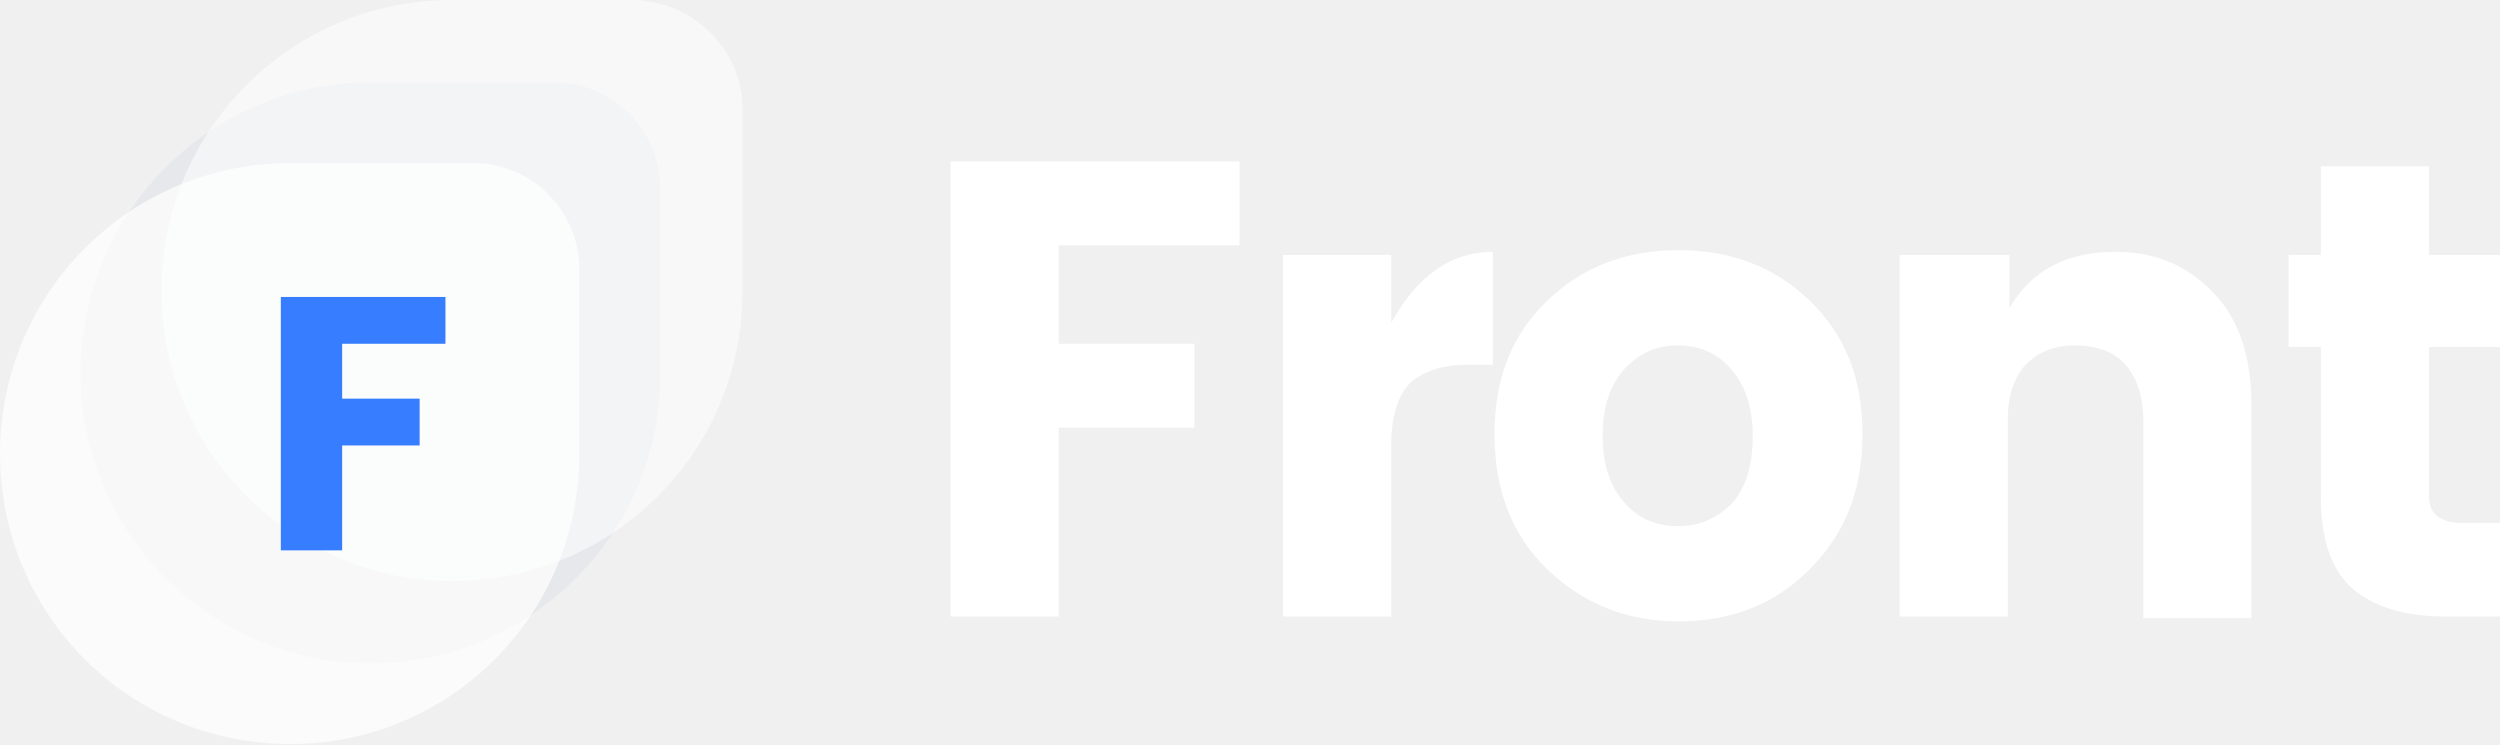
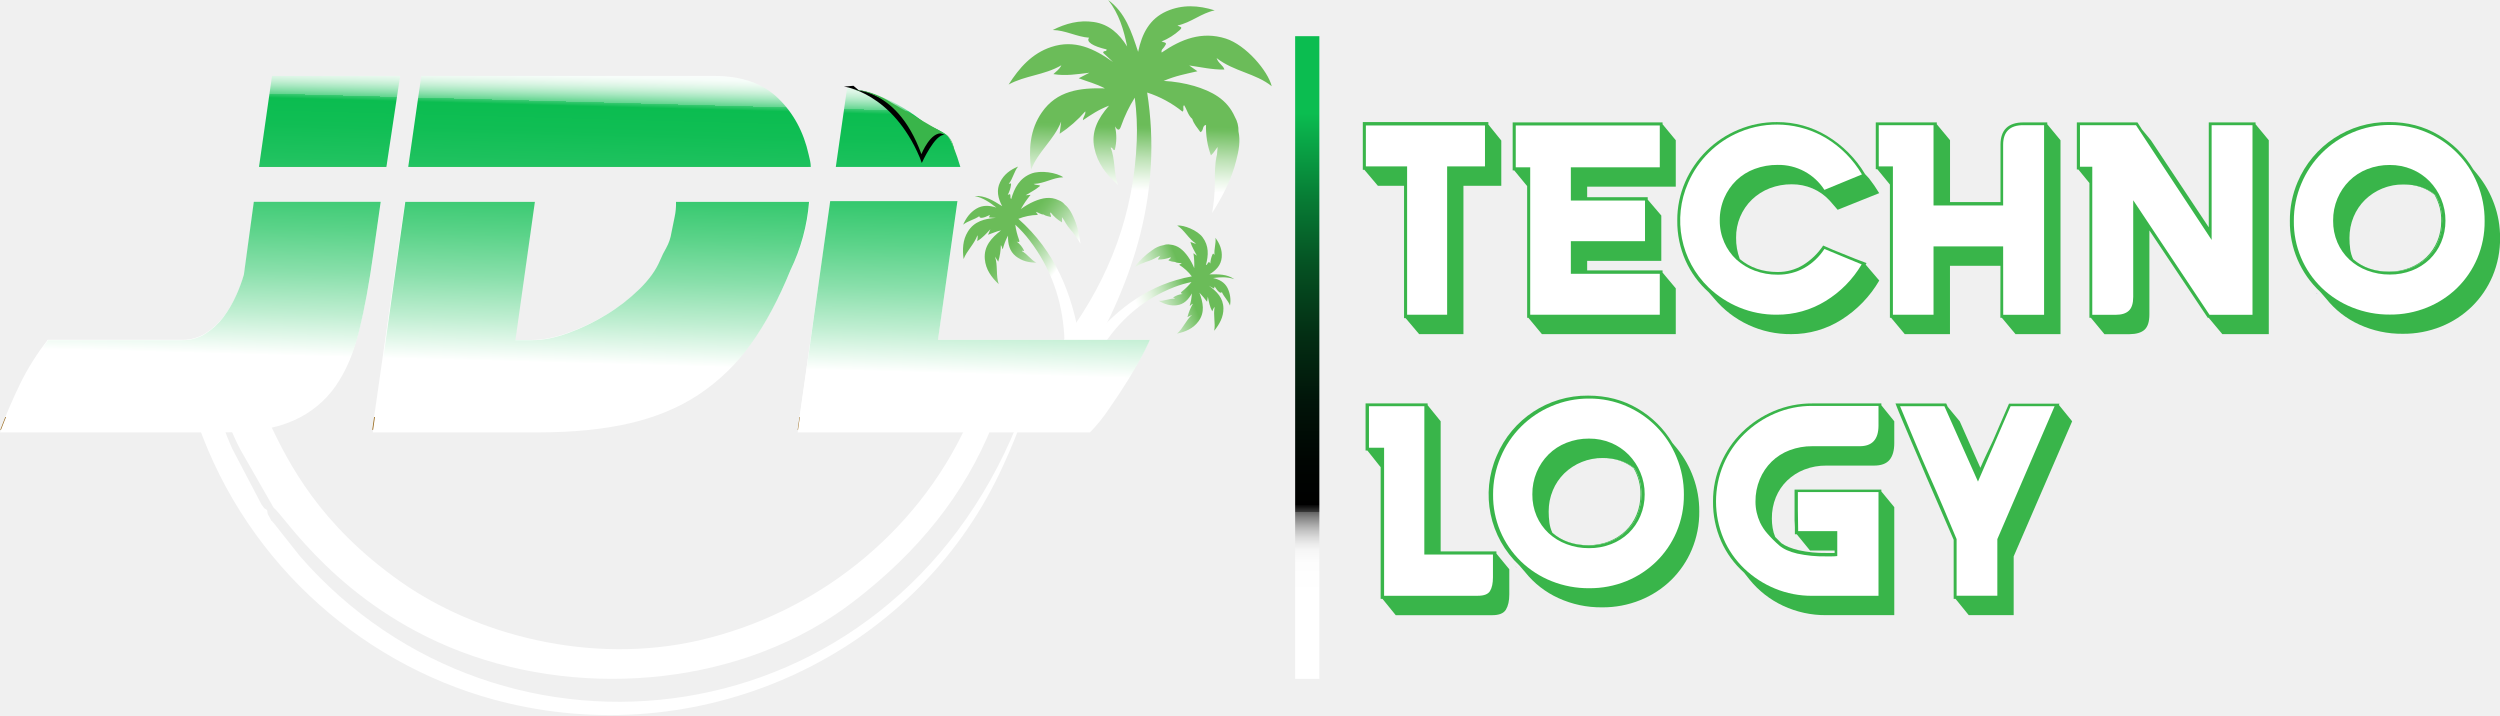
- <svg xmlns="http://www.w3.org/2000/svg" version="1.1" id="Layer_1" x="0px" y="0px" viewBox="0 0 154.9 46.1" style="enable-background:new 0 0 154.9 46.1;" xml:space="preserve">
-   <style type="text/css">
- 	.st0{fill:#FFFFFF;}
- 	.st1{opacity:0.65;fill:#E1E4EA;enable-background:new    ;}
- 	.st2{opacity:0.5;fill:#FFFFFF;enable-background:new    ;}
- 	.st3{opacity:0.7;fill:#FFFFFF;enable-background:new    ;}
- 	.st4{fill:#377DFF;}
- </style>
-   <path class="st0" d="M58.9,38.2V10h17.9v5.2H65.6v6.1H74v5.2h-8.4v11.7H58.9z" />
-   <path class="st0" d="M86.2,15.8V20c1.6-2.9,3.7-4.4,6.3-4.4v7h-1.6c-1.5,0-2.7,0.4-3.5,1.1c-0.8,0.8-1.2,2.1-1.2,3.9v10.6h-6.7V15.8  H86.2z" />
-   <path class="st0" d="M95.9,35.3c-2.2-2.1-3.3-4.9-3.3-8.4c0-3.5,1.1-6.2,3.3-8.3c2.2-2.1,4.9-3.1,8.1-3.1s5.9,1,8.1,3.1  s3.3,4.8,3.3,8.3s-1.1,6.2-3.3,8.4s-4.9,3.2-8.1,3.2S98.1,37.4,95.9,35.3z M107.3,31.2c0.9-1,1.3-2.4,1.3-4.2s-0.5-3.2-1.4-4.2  s-2-1.4-3.3-1.4s-2.3,0.5-3.2,1.4c-0.9,1-1.4,2.3-1.4,4.2s0.5,3.2,1.4,4.2s2,1.4,3.3,1.4S106.4,32.1,107.3,31.2z" />
-   <path class="st0" d="M124.5,15.8v3.3c1.4-2.4,3.6-3.5,6.6-3.5c2.5,0,4.5,0.9,6.1,2.6s2.3,4,2.3,7v13.1h-6.7V26  c0-1.4-0.4-2.6-1.1-3.4c-0.7-0.8-1.8-1.2-3.1-1.2s-2.3,0.4-3.1,1.2c-0.7,0.8-1.1,1.9-1.1,3.4v12.2h-6.7V15.8H124.5z" />
-   <path class="st0" d="M152.5,32.4h2.4v5.8h-3.4c-2.5,0-4.4-0.6-5.7-1.7c-1.3-1.1-2-3-2-5.7v-9.3h-2v-5.7h2v-5.5h6.7v5.5h4.4v5.7h-4.4  v9.3C150.5,31.8,151.2,32.4,152.5,32.4z" />
-   <path class="st1" d="M23,41.1L23,41.1c-9.9,0-18-8-18-18l0,0c0-9.9,8-18,18-18h11.3c3.7,0,6.6,3,6.6,6.6v11.4  C41,33,32.9,41.1,23,41.1z" />
-   <path class="st2" d="M28,36L28,36c-9.9,0-18-8-18-18l0,0c0-9.9,8-18,18-18h11.3C43,0.1,46,3.1,46,6.7v11.4C46,28,38,36,28,36z" />
-   <path class="st3" d="M18,46.1L18,46.1c-10,0-18-8-18-18l0,0c0-9.9,8-18,18-18h11.3c3.7,0,6.6,3,6.6,6.6v11.4  C35.9,38.1,27.9,46.1,18,46.1z" />
-   <path class="st4" d="M17.4,34.1V18.4h10.2v2.9h-6.4v3.4H26v2.9h-4.8v6.5H17.4z" />
+ <svg xmlns="http://www.w3.org/2000/svg" xmlns:xlink="http://www.w3.org/1999/xlink" id="Capa_1" data-name="Capa 1" viewBox="0 0 1651.98 472.51">
+   <defs>
+     <style>.cls-1{fill:url(#Degradado_sin_nombre_30);}.cls-2{fill:url(#Degradado_sin_nombre_33);}.cls-3{fill:url(#Degradado_sin_nombre_27);}.cls-15,.cls-4{fill:#fff;}.cls-11,.cls-12,.cls-13,.cls-4{fill-rule:evenodd;}.cls-5{fill:url(#Degradado_sin_nombre_3);}.cls-6{fill:url(#Degradado_sin_nombre_3-2);}.cls-7{fill:url(#Degradado_sin_nombre_3-3);}.cls-8{fill:url(#Degradado_sin_nombre_3-4);}.cls-9{fill:url(#Degradado_sin_nombre_3-5);}.cls-10{fill:none;}.cls-11{fill:url(#Degradado_sin_nombre_43);}.cls-13,.cls-14{fill:#39b54a;}.cls-16{fill:#345597;}.cls-17{fill:url(#Degradado_sin_nombre_18);}</style>
+     <linearGradient id="Degradado_sin_nombre_30" x1="849.39" y1="473.05" x2="910.91" y2="520.45" gradientUnits="userSpaceOnUse">
+       <stop offset="0" stop-color="#6bbc59" />
+       <stop offset="0.06" stop-color="#76c165" />
+       <stop offset="0.16" stop-color="#93ce86" />
+       <stop offset="0.3" stop-color="#c1e3ba" />
+       <stop offset="0.46" stop-color="#fff" />
+     </linearGradient>
+     <linearGradient id="Degradado_sin_nombre_33" x1="901.42" y1="531.24" x2="989.33" y2="496.99" gradientUnits="userSpaceOnUse">
+       <stop offset="0.26" stop-color="#fff" />
+       <stop offset="0.3" stop-color="#f7fbf6" />
+       <stop offset="0.38" stop-color="#e2f2de" />
+       <stop offset="0.47" stop-color="#bee2b7" />
+       <stop offset="0.57" stop-color="#8ecc81" />
+       <stop offset="0.64" stop-color="#6bbc59" />
+     </linearGradient>
+     <linearGradient id="Degradado_sin_nombre_27" x1="929.16" y1="323.59" x2="922.7" y2="564.34" gradientUnits="userSpaceOnUse">
+       <stop offset="0.01" stop-color="#6bbc59" />
+       <stop offset="0.29" stop-color="#6bbc59" />
+       <stop offset="0.34" stop-color="#6bbc59" />
+       <stop offset="0.35" stop-color="#6fbe5e" />
+       <stop offset="0.43" stop-color="#bce1b4" />
+       <stop offset="0.49" stop-color="#ecf7ea" />
+       <stop offset="0.52" stop-color="#fff" />
+     </linearGradient>
+     <linearGradient id="Degradado_sin_nombre_3" x1="817.44" y1="598.25" x2="817.44" y2="462.32" gradientUnits="userSpaceOnUse">
+       <stop offset="0" stop-color="#98681a" />
+       <stop offset="0" stop-color="#d4d4d4" />
+       <stop offset="0" stop-color="#fff" />
+       <stop offset="0" />
+       <stop offset="0" stop-color="#fff" />
+       <stop offset="0.05" stop-color="#fff" />
+       <stop offset="0.12" stop-color="#fff" />
+       <stop offset="1" stop-color="#fff" />
+     </linearGradient>
+     <linearGradient id="Degradado_sin_nombre_3-2" x1="576.91" y1="429.55" x2="576.91" y2="375.9" xlink:href="#Degradado_sin_nombre_3" />
+     <linearGradient id="Degradado_sin_nombre_3-3" x1="564.65" y1="598.25" x2="564.65" y2="462.32" xlink:href="#Degradado_sin_nombre_3" />
+     <linearGradient id="Degradado_sin_nombre_3-4" x1="217.77" y1="106.56" x2="217.77" y2="52.91" xlink:href="#Degradado_sin_nombre_3" />
+     <linearGradient id="Degradado_sin_nombre_3-5" x1="300.11" y1="598.25" x2="300.11" y2="462.32" xlink:href="#Degradado_sin_nombre_3" />
+     <linearGradient id="Degradado_sin_nombre_43" x1="560.99" y1="318.07" x2="553.53" y2="596.04" gradientUnits="userSpaceOnUse">
+       <stop offset="0.13" stop-color="#fff" />
+       <stop offset="0.18" stop-color="#fdfefe" />
+       <stop offset="0.2" stop-color="#f6fdf9" />
+       <stop offset="0.21" stop-color="#ebf9f0" />
+       <stop offset="0.22" stop-color="#daf5e4" />
+       <stop offset="0.23" stop-color="#c4efd4" />
+       <stop offset="0.24" stop-color="#a8e8c1" />
+       <stop offset="0.25" stop-color="#88dfaa" />
+       <stop offset="0.26" stop-color="#62d58f" />
+       <stop offset="0.26" stop-color="#39c971" />
+       <stop offset="0.27" stop-color="#0bbd50" />
+       <stop offset="0.33" stop-color="#10be54" />
+       <stop offset="0.41" stop-color="#1fc25f" />
+       <stop offset="0.49" stop-color="#38c970" />
+       <stop offset="0.58" stop-color="#5bd389" />
+       <stop offset="0.68" stop-color="#88dfaa" />
+       <stop offset="0.78" stop-color="#bfeed1" />
+       <stop offset="0.88" stop-color="#fefffe" />
+       <stop offset="0.88" stop-color="#fff" />
+     </linearGradient>
+     <linearGradient id="Degradado_sin_nombre_18" x1="863.82" y1="448.6" x2="863.82" y2="23.91" gradientUnits="userSpaceOnUse">
+       <stop offset="0.13" stop-color="#fff" />
+       <stop offset="0.18" stop-color="#fdfdfd" />
+       <stop offset="0.2" stop-color="#f6f6f6" />
+       <stop offset="0.21" stop-color="#ebebeb" />
+       <stop offset="0.22" stop-color="#dadada" />
+       <stop offset="0.23" stop-color="#c4c4c4" />
+       <stop offset="0.24" stop-color="#a8a8a8" />
+       <stop offset="0.25" stop-color="#888" />
+       <stop offset="0.26" stop-color="#626262" />
+       <stop offset="0.26" stop-color="#373737" />
+       <stop offset="0.27" stop-color="#090909" />
+       <stop offset="0.27" />
+       <stop offset="0.34" stop-color="#000502" />
+       <stop offset="0.43" stop-color="#011409" />
+       <stop offset="0.53" stop-color="#032d13" />
+       <stop offset="0.64" stop-color="#055022" />
+       <stop offset="0.75" stop-color="#077d35" />
+       <stop offset="0.86" stop-color="#0ab24c" />
+       <stop offset="0.88" stop-color="#0bbd50" />
+     </linearGradient>
+   </defs>
+   <path class="cls-1" d="M849.39,488.88c.5-.63,1.1.35,1.51-.28a16.08,16.08,0,0,0-4.82-5.91c1.89.6,1.92-.08,1.42-1.41a45.36,45.36,0,0,1-2.44-9.85,81.14,81.14,0,0,1,9.44,10.36c14.2,18.54,21.55,39.57,22.93,62.81.08,1.38.13,2.76.17,4.14,3.43-.19,6.79-.51,10.13-.67-5.09-31.22-16.33-59-40.64-80.48A35.92,35.92,0,0,1,859.86,465c.08-1-1-1.05-1-2,1.69.5,3.09,1.74,4.9,1.73,1.45,1,3.16,1.15,4.78,1.63.58-1.08-1-2-.11-3a26.27,26.27,0,0,0,7.53,6.58,20.92,20.92,0,0,0-.07-3.48l1.38,2a38.81,38.81,0,0,0,5.46,7.64,59.32,59.32,0,0,1,5.45,8c-.85-6.3-2.12-12.47-4.92-18.23-1.35-2.86-2.86-5.62-5.42-7.62a8.94,8.94,0,0,0-3.93-2.88c-5.61-2.8-11.07-1.57-16.46.71a44.67,44.67,0,0,0-8.69,5.06,59,59,0,0,1,6.42-9.38l-3.25.25c3.23-2,6.62-3.67,9.61-6.25-1.17-.84-2.65-.22-4.31-1.25,7.15-.22,12.84-4.28,19.55-4.39-4.13-3-15-4.93-21.31-2.36-7.54,3-11,9.35-13.08,16.74-.74-.56-.45-1.26-.5-1.84-.16-1.62-.12-1.62-1.81-.88a19.94,19.94,0,0,0,2.18-6.64c.21-1.56-.61-.76-1.51-.64,2.82-3.58,3.39-8,6.16-11.46-5.12,2.08-9.37,5.21-11.84,10.25-2.59,5.29-1.54,10.49,1.34,15.93-5.91-3.71-11.35-7.15-18.17-6.72,5.51,1.16,10,4.18,14.33,7.66-4.6-1.53-9.09-1.81-13.39.8-4,2.45-6.66,6.12-8.56,10.48,3.2-2.58,7.34-3.24,10.67-5.61,0,1.68,2.64,1.38,6.77-.7.63.66-.72.78-.15,1.56l4.33.25c-7.43.56-14.24,2.23-18.48,9.05-3.49,5.59-3.65,11.79-2.84,18.16,2.19-5.65,6.95-9.69,9.15-15.72.39,1.53-.05,2.54-.15,3.85,3.44-2,5.85-4.8,8.68-7.79l-1.53,3.61c2.84-.95,5.38-2.23,8.6-2.88-6.43,5-11.47,10.5-10.73,19,.59,6.81,4.36,12,9.19,16.54-2-5.92-.47-12.3-2.47-18.22l2.14,3.36a40.52,40.52,0,0,0,1.74-10.9c.83.66.53,1.74,1.24,2.71a39.28,39.28,0,0,1,3.5-9.05c-.16,5.63,1,10.28,5.12,13.62,3.93,3.14,8.56,4.23,13.56,4.26C855.29,494.63,853.1,490.86,849.39,488.88Z" transform="translate(-174.18 -322.98)" />
+   <path class="cls-2" d="M950.47,520.34c-.09-.69-1-.23-1-.88a13.85,13.85,0,0,1,6.22-2.23c-1.67-.4-1.39-.92-.42-1.68a39.28,39.28,0,0,0,6.24-6.21,70.9,70.9,0,0,0-11.65,3.45c-18.84,7.39-33.74,19.69-45.21,36.32-.68,1-1.34,2-2,3-2.45-1.69-4.79-3.43-7.19-5,17.81-20.89,38.61-36.45,66.26-41.5a30.86,30.86,0,0,0-8.3-7.61c.37-.75,1.22-.32,1.59-1-1.47-.39-3.06-.1-4.4-.91a14.27,14.27,0,0,1-4.27-.94c.06-1.06,1.61-1,1.43-2.16a23,23,0,0,1-8.54,1.51,18.78,18.78,0,0,1,1.62-2.56l-1.93.87a33.39,33.39,0,0,1-7.47,3.22,52.67,52.67,0,0,0-7.62,3.47,51.47,51.47,0,0,1,11.84-11.31,17.23,17.23,0,0,1,7.44-3.23,7.72,7.72,0,0,1,4.2-.38c5.42.45,8.89,3.81,11.86,7.91a38.05,38.05,0,0,1,4.15,7.66,51.46,51.46,0,0,0-.52-9.84l2.28,1.64c-1.49-2.93-3.24-5.7-4.3-8.95,1.25-.09,2.07,1,3.76,1-5.19-3.37-7.58-8.94-12.49-12,4.42-.4,13.29,3.06,16.83,7.81,4.2,5.64,3.91,11.86,2.14,18.29.81-.09.9-.74,1.2-1.14.85-1.14.82-1.15,1.74.15a17.32,17.32,0,0,1,1.37-5.9c.55-1.25.79-.29,1.41.2-.48-3.92,1.11-7.49.59-11.26,2.85,3.84,4.59,8.06,4.15,12.91-.46,5.09-3.58,8.47-8.15,11.22,6-.1,11.61-.21,16.46,3.16-4.6-1.6-9.29-1.39-14-.74,4.08.93,7.54,2.74,9.54,6.6a18.86,18.86,0,0,1,1.62,11.61c-1.21-3.35-4-5.69-5.37-8.94-.73,1.26-2.57-.17-4.69-3.56-.77.21.18.91-.59,1.22L973,511.8c5.25,3.76,9.53,8.05,9.61,15,.06,5.71-2.61,10.38-6.07,14.75.92-5.18-.79-10.3.29-15.76-1,1-1.1,1.9-1.61,2.92-1.64-3-2.18-6.19-2.92-9.68-.19,1.3-.32,2.22-.49,3.36a59.29,59.29,0,0,0-5.07-6c2.49,6.63,3.76,12.94-.6,18.91-3.5,4.78-8.61,6.92-14.24,8.15,4.17-3.48,5.88-8.91,10-12.42l-3.09,1.54a35,35,0,0,1,3.61-8.87c-.91.12-1.17,1.06-2.14,1.45a33.65,33.65,0,0,0,1.48-8.28c-2.41,4.25-5.32,7.21-9.91,7.81-4.32.57-8.23-.7-12-2.92C943.51,522,946.83,520.15,950.47,520.34Z" transform="translate(-174.18 -322.98)" />
+   <path class="cls-3" d="M908.08,420.55c1.61-.34,1.27,2,2.73,1.53a32.58,32.58,0,0,0,.14-15.57c2.18,3.4,3.14,2.38,4.07-.35a92.58,92.58,0,0,1,9-18.65,166.79,166.79,0,0,1,1.32,28.57c-1.88,47.63-17.76,90.24-45.89,128.53-1.68,2.28-3.4,4.51-5.15,6.72,5.65,4.17,11.33,8,16.79,12.16,32.71-55.67,51.28-113.93,41.13-179.37a73.11,73.11,0,0,1,23.37,12.64c1.38-1.4-.23-3,1-4.32,2,3,2.59,6.75,5.43,9.1,1,3.43,3.47,5.92,5.39,8.8,2.32-.95,1-4.37,3.7-4.83a54.19,54.19,0,0,0,3.24,20.16c2-1.82,2.94-3.74,4.45-5.56l-.45,4.95c-1.52,6.3-1.43,12.71-1.4,19.13a120.34,120.34,0,0,1-1.83,19.61c6.88-11,12.92-22.34,16-35,1.62-6.26,2.83-12.55,1.43-19a18,18,0,0,0-2.4-9.63c-5.17-11.73-15.35-16.9-26.78-20.36a90.28,90.28,0,0,0-20.24-3.37c7.61-3.31,14.67-4.62,22.3-6.37l-5.42-3.83c7.66,1.07,15.18,2.85,23.24,2.71-.75-2.86-3.88-3.82-5.15-7.6,11.52,9,25.76,10,36.43,18.6-2.53-10.15-17.07-27.25-30.38-31.49-15.81-5-29.43.38-42.37,9.25-.44-1.86.94-2.57,1.6-3.55,1.88-2.76,1.94-2.72-1.67-3.75a40.75,40.75,0,0,0,12.06-7.58c2.37-2.18,0-2-1.53-3,9.09-1.94,15.82-8.22,24.62-10-10.76-3.4-21.51-4-31.95.65-11,4.93-16.1,14.48-18.67,26.76-4.44-13.52-8.51-26-19.78-34.24,7.14,9,10.3,19.63,12.52,30.71-5.22-8.39-11.93-14.69-22.07-16.2-9.54-1.41-18.44.92-27.1,5.3,8.38.12,15.74,4.49,24.06,5.1-2.24,2.61,2.36,5.61,11.54,7.73.13,1.87-2.15.29-2.26,2.25l6.48,6.05c-12.41-8.82-25.28-15.06-40.83-9.9-12.76,4.24-21.1,13.76-28.14,24.81,10.81-6,23.54-6.14,34.86-12.73-1.37,2.91-3.39,3.91-5.25,5.84,8,1.32,15.45.09,23.78-.92L887,374.69c5.68,2.21,11.35,3.52,17.25,6.69-16.68-.46-31.71,1.55-41.62,15.84-7.95,11.45-8.76,24.47-7.13,37.94,4.51-11.94,15.29-19.91,19.88-31.83-.31,2.46-.62,4.92-1,8.07a81.92,81.92,0,0,0,16.94-14.84c.45,2.12-1.44,3.42-1.57,5.87,5.4-3.63,10.37-7.05,17.28-9.64-7.59,8.63-11.91,17.39-9.71,28,2.07,10.06,7.92,17.81,15.73,24.39C909.85,437.27,911.33,428.5,908.08,420.55Z" transform="translate(-174.18 -322.98)" />
+   <path class="cls-4" d="M813.09,603.41C779.4,676.72,712,728.66,636.31,746.1c-71.93,16.56-147.79-3.58-197.92-39.1-53.5-37.87-73.54-78.18-86-104.27l-27.1.11a144.55,144.55,0,0,0,8,17.72l21.75,38c6.77,4.72,42.91,64.17,123.39,94.91,83.33,31.83,188.08,22.16,259.94-33.14,42.34-32.59,73.23-70.42,91.75-116.87Z" transform="translate(-174.18 -322.98)" />
+   <path class="cls-4" d="M350.69,660.06c-3.19-2.4-.66.28-3.76-3.8l-19.32-36.85C325.18,614,323,608.46,321,602.86l-16.07.08c33,94.18,112.18,162.6,204.27,184.56,132.37,31.56,268.66-32.61,325.52-151.87,3.47-7.3,9.34-20.12,13.67-32.22h-2.08C760.82,813.69,505.58,843.52,372.4,690.54l-17.13-21.63c-2.87-3.64-.54.45-2.95-4.09C350.69,661.79,351.22,663.41,350.69,660.06Z" transform="translate(-174.18 -322.98)" />
+   <path class="cls-5" d="M701.25,607.05H894.64a105.16,105.16,0,0,0,12.18-14.76c4.72-6.62,9.14-13.21,13.27-19.83s7.48-12.41,10.06-17.4,3.72-7.48,3.43-7.48H793.93l13-91.21H722.79Z" transform="translate(-174.18 -322.98)" />
+   <path class="cls-6" d="M707.11,425.09q-4.93-22.45-20-37t-41.52-14.54H453.94L445.4,433h263a21.9,21.9,0,0,0-.43-3.95C707.72,427.89,707.44,426.56,707.11,425.09Z" transform="translate(-174.18 -322.98)" />
+   <path class="cls-7" d="M696.87,500.87a123.5,123.5,0,0,0,12.26-44.5H621.47a40.65,40.65,0,0,1-.9,9.91c-.75,3.39-1.45,6.83-2.14,10.36a30.26,30.26,0,0,1-3.5,10.14,64.83,64.83,0,0,0-4,7.93q-4,9.69-13.86,19.16a123.12,123.12,0,0,1-22.25,17,139,139,0,0,1-25.53,12.12q-13.1,4.63-23.67,4.64H514.17l13-91.21H441.72L420.17,607.05h109.7q34.38,0,60.37-5.95t45.67-18.73a132,132,0,0,0,34.43-32.81Q685.12,529.51,696.87,500.87Z" transform="translate(-174.18 -322.98)" />
+   <polygon class="cls-8" points="171.66 110.04 254.91 110.04 263.88 50.57 180.18 50.57 171.66 110.04" />
+   <path class="cls-9" d="M174.36,607.05h148q28.22,0,45.67-7.71a66,66,0,0,0,27.89-22.48q10.43-14.73,15.76-36.56a505.15,505.15,0,0,0,9.28-50l4.89-33.93h-83.7l-6.64,48a95.93,95.93,0,0,1-5.14,13.66,78.28,78.28,0,0,1-8.36,14.1,44.66,44.66,0,0,1-11.91,11,28.14,28.14,0,0,1-15.33,4.4h-89a163.75,163.75,0,0,0-18.3,29.07Q180.2,591.64,174.36,607.05Z" transform="translate(-174.18 -322.98)" />
+   <path class="cls-10" d="M701.25,607.05H894.64a105.16,105.16,0,0,0,12.18-14.76c4.72-6.62,9.14-13.21,13.27-19.83s7.48-12.41,10.06-17.4,3.72-7.48,3.43-7.48H793.93l13-91.21H722.79Z" transform="translate(-174.18 -322.98)" />
+   <path class="cls-10" d="M707.11,425.09q-4.93-22.45-20-37t-41.52-14.54H453.94L445.4,433h263a21.9,21.9,0,0,0-.43-3.95C707.72,427.89,707.44,426.56,707.11,425.09Z" transform="translate(-174.18 -322.98)" />
+   <path class="cls-10" d="M696.87,500.87a123.5,123.5,0,0,0,12.26-44.5H621.47a40.65,40.65,0,0,1-.9,9.91c-.75,3.39-1.45,6.83-2.14,10.36a30.26,30.26,0,0,1-3.5,10.14,64.83,64.83,0,0,0-4,7.93q-4,9.69-13.86,19.16a123.12,123.12,0,0,1-22.25,17,139,139,0,0,1-25.53,12.12q-13.1,4.63-23.67,4.64H514.17l13-91.21H441.72L420.17,607.05h109.7q34.38,0,60.37-5.95t45.67-18.73a132,132,0,0,0,34.43-32.81Q685.12,529.51,696.87,500.87Z" transform="translate(-174.18 -322.98)" />
+   <polygon class="cls-10" points="171.66 110.04 254.91 110.04 263.88 50.57 180.18 50.57 171.66 110.04" />
+   <path class="cls-10" d="M174.36,607.05h148q28.22,0,45.67-7.71a66,66,0,0,0,27.89-22.48q10.43-14.73,15.76-36.56a505.15,505.15,0,0,0,9.28-50l4.89-33.93h-83.7l-6.64,48a95.93,95.93,0,0,1-5.14,13.66,78.28,78.28,0,0,1-8.36,14.1,44.66,44.66,0,0,1-11.91,11,28.14,28.14,0,0,1-15.33,4.4h-89a163.75,163.75,0,0,0-18.3,29.07Q180.2,591.64,174.36,607.05Z" transform="translate(-174.18 -322.98)" />
+   <path class="cls-11" d="M734.06,380.31l-7.59,53h82.31c-2.4-8.32-6.1-18.17-8.47-20.53-3.46-3.47-13.59-7.27-13.59-7.27C766.29,388.33,746.44,382.36,734.06,380.31ZM701.28,608.7H894.42a108.89,108.89,0,0,0,12.32-15.17c4.77-6.81,9.24-13.58,13.42-20.38s7.56-12.76,10.17-17.89,3.76-7.68,3.47-7.68H794l12.85-91.68H722.76Zm7.29-183.42q-5-22.71-20.25-37.41t-42-14.71H452.56l-8.63,60.14h266a21.5,21.5,0,0,0-.43-4C709.18,428.11,708.91,426.76,708.57,425.28Zm-12,76.08a125.92,125.92,0,0,0,12.23-45H620.88a41.29,41.29,0,0,1-.89,9.93c-.74,3.4-1.44,6.85-2.12,10.38a30,30,0,0,1-3.46,10.16,66.81,66.81,0,0,0-3.95,7.94q-4,9.72-13.71,19.21a122.25,122.25,0,0,1-22,17,137.47,137.47,0,0,1-25.25,12.14q-12.94,4.65-23.4,4.65H514.76l12.87-91.4H442L420.49,608.7H530q34.27,0,60.23-6t45.57-18.94a132.38,132.38,0,0,0,34.36-33.17Q684.81,530.3,696.57,501.36ZM345.32,433.3h84.19l9.07-60.14H353.93ZM174.18,608.7h148.3q28.15,0,45.57-7.8a66.14,66.14,0,0,0,27.84-22.72q10.39-14.89,15.72-37t9.26-50.55l4.88-34.3H341.9l-6.57,48.13a97.59,97.59,0,0,1-5.09,13.69A77.62,77.62,0,0,1,322,532.31a44.64,44.64,0,0,1-11.77,11A27.49,27.49,0,0,1,295,547.77H206a166.85,166.85,0,0,0-18.51,29.78Q180.1,592.9,174.18,608.7Z" transform="translate(-174.18 -322.98)" />
+   <path class="cls-12" d="M731.81,380.19S763.72,384,781.93,427l1.37,3.67s8.8-19.44,15.09-18.53a35.16,35.16,0,0,0-5.5-2.4,29.61,29.61,0,0,1-7-1.94c-3.43-1.49-8.36-4.13-8.36-4.13s-21.1-20.18-35.84-21l-3.56-3Z" transform="translate(-174.18 -322.98)" />
+   <path class="cls-13" d="M733.89,382.44s32-4.74,49.15,42.4c0,0,6.09-15.21,13.92-13.62s7.81,15.68,7.81,15.68,1.28-11.4-6.62-15.76-34.88-20.3-34.88-20.3S749.35,381,733.89,382.44Z" transform="translate(-174.18 -322.98)" />
+   <polygon class="cls-14" points="983.5 80.67 983.5 82.3 992.04 92.87 992.04 122.76 967.03 122.76 967.03 220.78 937.74 220.78 928.8 210.21 927.78 210.21 927.78 122.76 910.49 122.76 901.55 112.19 900.53 112.19 900.53 80.67 983.5 80.67" />
+   <polygon class="cls-15" points="902.56 82.91 902.56 109.95 929.81 109.95 929.81 207.97 956.25 207.97 956.25 109.95 981.26 109.95 981.26 82.91 902.56 82.91" />
+   <polygon class="cls-14" points="1048.78 130.29 1088.8 130.29 1088.8 131.91 1097.78 142.43 1097.78 172.38 1048.78 172.38 1048.78 178.69 1098.6 178.69 1098.6 180.12 1107.34 190.54 1107.34 220.78 1018.88 220.78 1009.93 210 1009.12 210 1009.12 122.97 1000.58 112.6 999.56 112.6 999.56 80.87 1098.6 80.87 1098.6 82.09 1107.34 92.67 1107.34 123.37 1048.78 123.37 1048.78 130.29" />
+   <polygon class="cls-15" points="1087.01 159.37 1087.01 132.52 1038 132.52 1038 110.56 1096.77 110.56 1096.77 82.91 1001.6 82.91 1001.6 110.56 1011.15 110.56 1011.15 207.97 1096.77 207.97 1096.77 180.92 1038 180.92 1038 159.37 1087.01 159.37" />
+   <path class="cls-14" d="M1303.28,516.11A62.08,62.08,0,0,1,1288,495.26a63.43,63.43,0,0,1-5.49-26.53,62.53,62.53,0,0,1,5.18-25.42,65.87,65.87,0,0,1,35.08-34.57,65,65,0,0,1,25.62-5.09,63.48,63.48,0,0,1,32.95,9.05A73.26,73.26,0,0,1,1406.58,438l2.65,2.85a97,97,0,0,1,6.71,9.76l-27.45,11-5.29-6.1a32.83,32.83,0,0,0-11.29-8,34.45,34.45,0,0,0-13.72-2.75,39.71,39.71,0,0,0-14.65,2.65,35.27,35.27,0,0,0-11.59,7.35,34.51,34.51,0,0,0-10.57,25.3,38.8,38.8,0,0,0,2.44,14.09q10.17,8.56,25,8.57a32,32,0,0,0,16.78-4.58,43,43,0,0,0,13.32-12.91l6.51,2.84,14.64,5.9,7.52,2.85-.61,1,9,10.54a75.39,75.39,0,0,1-25,25.9,61.4,61.4,0,0,1-33.15,9.51,65.33,65.33,0,0,1-51-23.59Z" transform="translate(-174.18 -322.98)" />
+   <path class="cls-15" d="M1404.55,438.24a68.88,68.88,0,0,0-23.89-24.11,63.61,63.61,0,0,0-57-3.87,64.06,64.06,0,0,0-34,33.58A61.59,61.59,0,0,0,1303.28,513a65.37,65.37,0,0,0,20.23,13.14,63.46,63.46,0,0,0,24.71,4.79,60.84,60.84,0,0,0,32.23-9,69.91,69.91,0,0,0,23.9-24.25q-6.31-2.65-12.1-5t-12.51-5.2A38.53,38.53,0,0,1,1366.52,500a35.27,35.27,0,0,1-17.69,4.48,42.47,42.47,0,0,1-15.15-2.65,36.75,36.75,0,0,1-12.1-7.33,34,34,0,0,1-8-11.31,35.36,35.36,0,0,1-3-14.57,36.64,36.64,0,0,1,3-14.88,35.87,35.87,0,0,1,8-11.61,35,35,0,0,1,12.1-7.54,42.47,42.47,0,0,1,15.15-2.65,35.95,35.95,0,0,1,30.91,16.51Z" transform="translate(-174.18 -322.98)" />
+   <path class="cls-14" d="M1496.06,498.62h-33.35v45.14h-29.89l-9-10.77h-.81V444.93l-8.34-10.16h-1V403.86H1454v1.22l8.74,10.53v40.91h33.35V418.64q0-14.77,15.25-14.78H1527v1.22l8.74,10.57V543.76H1506l-9-10.77h-1Z" transform="translate(-174.18 -322.98)" />
+   <path class="cls-15" d="M1497.89,531h27V405.69h-13.73q-13.32,0-13.32,13v40.06h-46V405.69h-36.19v27.25h9.35v98h26.84V485.81h46Z" transform="translate(-174.18 -322.98)" />
+   <path class="cls-14" d="M1594.48,475.23v55.52q0,7.13-3.15,10.06t-10.06,3h-16.48L1555.85,533h-1V443.92l-7.32-8.95h-1V403.86h40.06l3,4.67,5.9,7.12,38.23,57.55V403.86h30.91v1.22l8.75,10.57V543.76h-30.71l-9-10.77h-.61Z" transform="translate(-174.18 -322.98)" />
+   <path class="cls-15" d="M1634.21,531h28.4V405.69h-27v75.85l-50-75.85h-37v27.45h8.13V531h15.46q5.89,0,8.74-2.74t2.85-9.05V455.3Z" transform="translate(-174.18 -322.98)" />
+   <path class="cls-14" d="M1117.58,590.78l8.58,10.58v86H1163v1.43l8.51,10.37v16.67q0,6.31-2.24,10t-9.15,3.66h-63.65l-8.75-10.78h-1.22v-87l-8.74-11h-1.22V589.56h41Z" transform="translate(-174.18 -322.98)" />
+   <path class="cls-15" d="M1115.38,591.39h-36.6v27.45h10v97.82h62q6.1,0,8-3.16c1.28-2.09,1.93-5.11,1.93-9V689.41h-45.35Z" transform="translate(-174.18 -322.98)" />
+   <path class="cls-16" d="M1189,702.22l.81.81a1.78,1.78,0,0,0-.41-.3A1.12,1.12,0,0,1,1189,702.22Z" transform="translate(-174.18 -322.98)" />
+   <path class="cls-14" d="M1326.66,701.41a61.3,61.3,0,0,1-15.15-20.75,63.28,63.28,0,0,1-5.38-26.23,62.61,62.61,0,0,1,5.18-25.32,64.79,64.79,0,0,1,14.13-20.64,67.88,67.88,0,0,1,20.85-13.83,64.38,64.38,0,0,1,25.52-5.08h45.55v1.22l8.54,10.58v14.43q0,7.32-3.15,11.09t-10.27,3.76H1381a39,39,0,0,0-14.54,2.63,34.32,34.32,0,0,0-11.39,7.3,32.6,32.6,0,0,0-7.42,11,36.52,36.52,0,0,0-2.64,14.08,38.63,38.63,0,0,0,.5,6.19,25.49,25.49,0,0,0,1.73,6l4.07,4.06q3.86,2.83,11.39,4.66a78.12,78.12,0,0,0,18.1,1.82h5.69v-1.63h-16.27L1361.44,676h-1.22v-4.68c0-.81,0-1.63-.1-2.44s-.11-1.49-.11-2V646.5h57.35v1.22l8.54,10.37v71.38H1381a66,66,0,0,1-28.57-6.2,62.65,62.65,0,0,1-22.07-17.19Z" transform="translate(-174.18 -322.98)" />
+   <path class="cls-15" d="M1334.19,654.53a37.6,37.6,0,0,1,2.85-14.88,35.4,35.4,0,0,1,7.82-11.63,34.3,34.3,0,0,1,11.9-7.54,41.62,41.62,0,0,1,15-2.65h31.32q12.39,0,12.4-13.63v-13h-43.72a61.44,61.44,0,0,0-24.71,5,66.5,66.5,0,0,0-20.23,13.52,62.35,62.35,0,0,0-13.73,20.06,63.27,63.27,0,0,0,0,49.21,60.48,60.48,0,0,0,13.73,19.77,65.25,65.25,0,0,0,20.23,13.14,63.6,63.6,0,0,0,24.71,4.79h43.72V648.13h-53.28v12.09q0,3.07.1,6.66t.1,7.07h25.83v16.47a32.08,32.08,0,0,1-3.66.21h-3.86a82.92,82.92,0,0,1-18.92-1.84q-7.72-1.83-11.79-5.3a74.18,74.18,0,0,1-8-8,30.76,30.76,0,0,1-4.78-7.24,32.91,32.91,0,0,1-2.24-6.63A31.7,31.7,0,0,1,1334.19,654.53Z" transform="translate(-174.18 -322.98)" />
+   <path class="cls-14" d="M1534.69,590.58l8.75,10.78-38.64,89.27v38.84h-29.69l-8.74-10.78h-1.22v-39l-17.9-41.28q-2.24-5.49-5-11.8t-5.49-12.81q-2.74-6.51-5.39-12.71t-4.68-11.49h33.55l1,2.24,7.93,9.56,13.63,30.7q2-4.68,4.06-9t4.27-9l10.58-24.4h33.35Z" transform="translate(-174.18 -322.98)" />
+   <path class="cls-15" d="M1531.85,591.39h-29.08l-21.56,49.82L1459,591.39h-29.28q4.68,11.19,9.66,23.18t9.86,23q4.47,10,9,20.64t8.85,21v37.42H1494V679.24Z" transform="translate(-174.18 -322.98)" />
+   <rect class="cls-17" x="855.82" y="23.91" width="16" height="424.69" />
+   <path class="cls-16" d="M1704.77,516.51l.81.82a1.58,1.58,0,0,0-.41-.31A1,1,0,0,1,1704.77,516.51Z" transform="translate(-174.18 -322.98)" />
+   <path class="cls-14" d="M1822.3,457.71a66.51,66.51,0,0,0-10.78-19.12l-3-3.66a65,65,0,0,0-23-22.77q-14.45-8.55-32.74-8.54a64.88,64.88,0,0,0-60.4,39.75,64.24,64.24,0,0,0-5.08,25.52,62.84,62.84,0,0,0,20.13,47l3.87,4.47a59.48,59.48,0,0,0,21.86,17.08,67.31,67.31,0,0,0,28.77,6.11,66.43,66.43,0,0,0,25.32-4.78,62.77,62.77,0,0,0,20.33-13.22,62,62,0,0,0,13.63-20,63.73,63.73,0,0,0,5-25.42A64.82,64.82,0,0,0,1822.3,457.71Zm-37.62,24.71a31.62,31.62,0,0,1-7.22,10.57,34,34,0,0,1-10.88,6.92,36.79,36.79,0,0,1-13.83,2.54q-14.64,0-24.2-8.34a22.93,22.93,0,0,1-1.93-6.51,51.6,51.6,0,0,1-.51-7.52,35.71,35.71,0,0,1,2.74-14,34,34,0,0,1,7.53-11.19,35.85,35.85,0,0,1,11.29-7.42,36.21,36.21,0,0,1,14.23-2.75q12.4,0,20.95,6.92a33.2,33.2,0,0,1,4.47,17.28A34.22,34.22,0,0,1,1784.68,482.42Z" transform="translate(-174.18 -322.98)" />
+   <path class="cls-15" d="M1811.16,444.22A62.51,62.51,0,0,0,1778,410.56a60.7,60.7,0,0,0-24.6-5,62.16,62.16,0,0,0-24.81,5,63,63,0,0,0-33.66,33.66,62.2,62.2,0,0,0-5,24.81,60.53,60.53,0,0,0,18.51,44.23,62.14,62.14,0,0,0,20.13,12.91,65.62,65.62,0,0,0,24.81,4.68,64.07,64.07,0,0,0,24.6-4.68,61.65,61.65,0,0,0,19.83-12.91,60.59,60.59,0,0,0,13.32-19.52A61.67,61.67,0,0,0,1816,469,63.36,63.36,0,0,0,1811.16,444.22Zm-25.83,38.33a31.51,31.51,0,0,1-7.22,10.58,33.82,33.82,0,0,1-10.88,6.91,36.51,36.51,0,0,1-13.82,2.54q-14.64,0-24.2-8.34a23,23,0,0,1-1.93-6.5,51.74,51.74,0,0,1-.51-7.53,35.75,35.75,0,0,1,2.74-14A33.8,33.8,0,0,1,1737,455a35.77,35.77,0,0,1,11.28-7.43,36.26,36.26,0,0,1,14.24-2.74q12.4,0,20.94,6.91A33.22,33.22,0,0,1,1788,469,34.14,34.14,0,0,1,1785.33,482.55Z" transform="translate(-174.18 -322.98)" />
+   <path class="cls-14" d="M1787.27,454.39a37.56,37.56,0,0,0-7.73-11.7,35.52,35.52,0,0,0-11.59-7.83A37.3,37.3,0,0,0,1753.3,432a39.86,39.86,0,0,0-14.84,2.74,34.74,34.74,0,0,0-11.9,7.73,36.41,36.41,0,0,0-7.82,11.69,36.93,36.93,0,0,0-2.85,14.64,35.45,35.45,0,0,0,2.85,14.44,33.55,33.55,0,0,0,7.82,11.19,35.8,35.8,0,0,0,11.9,7.32,41.27,41.27,0,0,0,14.84,2.64,39.71,39.71,0,0,0,14.65-2.64,35.2,35.2,0,0,0,11.59-7.32,34.2,34.2,0,0,0,7.73-11.29,36,36,0,0,0,2.84-14.34A36.67,36.67,0,0,0,1787.27,454.39Zm-2,28.16a31.51,31.51,0,0,1-7.22,10.58,33.93,33.93,0,0,1-10.88,6.91,36.53,36.53,0,0,1-13.83,2.54q-14.64,0-24.19-8.34a23.3,23.3,0,0,1-1.94-6.5,51.8,51.8,0,0,1-.5-7.53,35.75,35.75,0,0,1,2.74-14,33.8,33.8,0,0,1,7.53-11.18,35.77,35.77,0,0,1,11.28-7.43,36.26,36.26,0,0,1,14.24-2.74q12.39,0,20.94,6.91a33.22,33.22,0,0,1,4.48,17.29A34.14,34.14,0,0,1,1785.23,482.55Z" transform="translate(-174.18 -322.98)" />
+   <path class="cls-14" d="M1175.62,697.3l.82.81a2,2,0,0,0-.41-.3A1.13,1.13,0,0,1,1175.62,697.3Z" transform="translate(-174.18 -322.98)" />
+   <path class="cls-14" d="M1293.15,638.5a66.35,66.35,0,0,0-10.77-19.12l-3.05-3.66a65,65,0,0,0-23-22.78q-14.44-8.54-32.74-8.54a64.9,64.9,0,0,0-60.4,39.76,64.14,64.14,0,0,0,15,72.49l3.86,4.48A59.75,59.75,0,0,0,1204,718.21a67.38,67.38,0,0,0,28.78,6.1,66.15,66.15,0,0,0,25.31-4.78,62.55,62.55,0,0,0,20.34-13.22,61.63,61.63,0,0,0,13.62-20,63.7,63.7,0,0,0,5-25.42A64.53,64.53,0,0,0,1293.15,638.5Zm-37.62,24.7a31.51,31.51,0,0,1-7.22,10.58,33.93,33.93,0,0,1-10.88,6.91,36.51,36.51,0,0,1-13.82,2.54q-14.65,0-24.2-8.33a23.37,23.37,0,0,1-1.94-6.51,51.8,51.8,0,0,1-.5-7.53,35.75,35.75,0,0,1,2.74-14,33.91,33.91,0,0,1,7.53-11.18,35.74,35.74,0,0,1,11.28-7.42,36.26,36.26,0,0,1,14.24-2.75q12.39,0,20.94,6.91a33.22,33.22,0,0,1,4.48,17.29A34.14,34.14,0,0,1,1255.53,663.2Z" transform="translate(-174.18 -322.98)" />
+   <path class="cls-15" d="M1282,625a62.45,62.45,0,0,0-33.15-33.65,60.75,60.75,0,0,0-24.61-5,62.2,62.2,0,0,0-24.81,5A62.9,62.9,0,0,0,1165.8,625a62.2,62.2,0,0,0-5,24.81,60.57,60.57,0,0,0,18.5,44.23A62.38,62.38,0,0,0,1199.45,707a65.65,65.65,0,0,0,24.81,4.67,64.12,64.12,0,0,0,24.61-4.67A61.67,61.67,0,0,0,1268.7,694,60.75,60.75,0,0,0,1282,674.52a61.64,61.64,0,0,0,4.88-24.71A63.36,63.36,0,0,0,1282,625Zm-25.83,38.34a31.47,31.47,0,0,1-7.22,10.57,33.76,33.76,0,0,1-10.88,6.91,36.53,36.53,0,0,1-13.83,2.55q-14.64,0-24.2-8.34a23.25,23.25,0,0,1-1.93-6.51,51.6,51.6,0,0,1-.51-7.52,35.72,35.72,0,0,1,2.75-14,34,34,0,0,1,7.52-11.19,36.08,36.08,0,0,1,25.52-10.17q12.4,0,20.95,6.92a33.2,33.2,0,0,1,4.47,17.28A34.22,34.22,0,0,1,1256.19,663.34Z" transform="translate(-174.18 -322.98)" />
+   <path class="cls-14" d="M1258.12,635.17a37.49,37.49,0,0,0-7.72-11.69,35.45,35.45,0,0,0-11.6-7.83,37,37,0,0,0-14.64-2.85,39.79,39.79,0,0,0-14.84,2.75,34.74,34.74,0,0,0-11.9,7.73,36.49,36.49,0,0,0-7.83,11.69,37,37,0,0,0-2.85,14.64,35.62,35.62,0,0,0,2.85,14.44,33.58,33.58,0,0,0,7.83,11.18,35.8,35.8,0,0,0,11.9,7.32,41,41,0,0,0,14.84,2.65,39.42,39.42,0,0,0,14.64-2.65,35.15,35.15,0,0,0,11.6-7.32,34.14,34.14,0,0,0,7.72-11.28,35.85,35.85,0,0,0,2.85-14.34A36.58,36.58,0,0,0,1258.12,635.17Zm-2,28.17a31.62,31.62,0,0,1-7.22,10.57,33.76,33.76,0,0,1-10.88,6.91,36.53,36.53,0,0,1-13.83,2.55q-14.64,0-24.2-8.34a23.25,23.25,0,0,1-1.93-6.51,51.6,51.6,0,0,1-.51-7.52,35.72,35.72,0,0,1,2.75-14,34,34,0,0,1,7.52-11.19,36.08,36.08,0,0,1,25.52-10.17q12.4,0,21,6.92a33.2,33.2,0,0,1,4.47,17.28A34.22,34.22,0,0,1,1256.09,663.34Z" transform="translate(-174.18 -322.98)" />
</svg>
